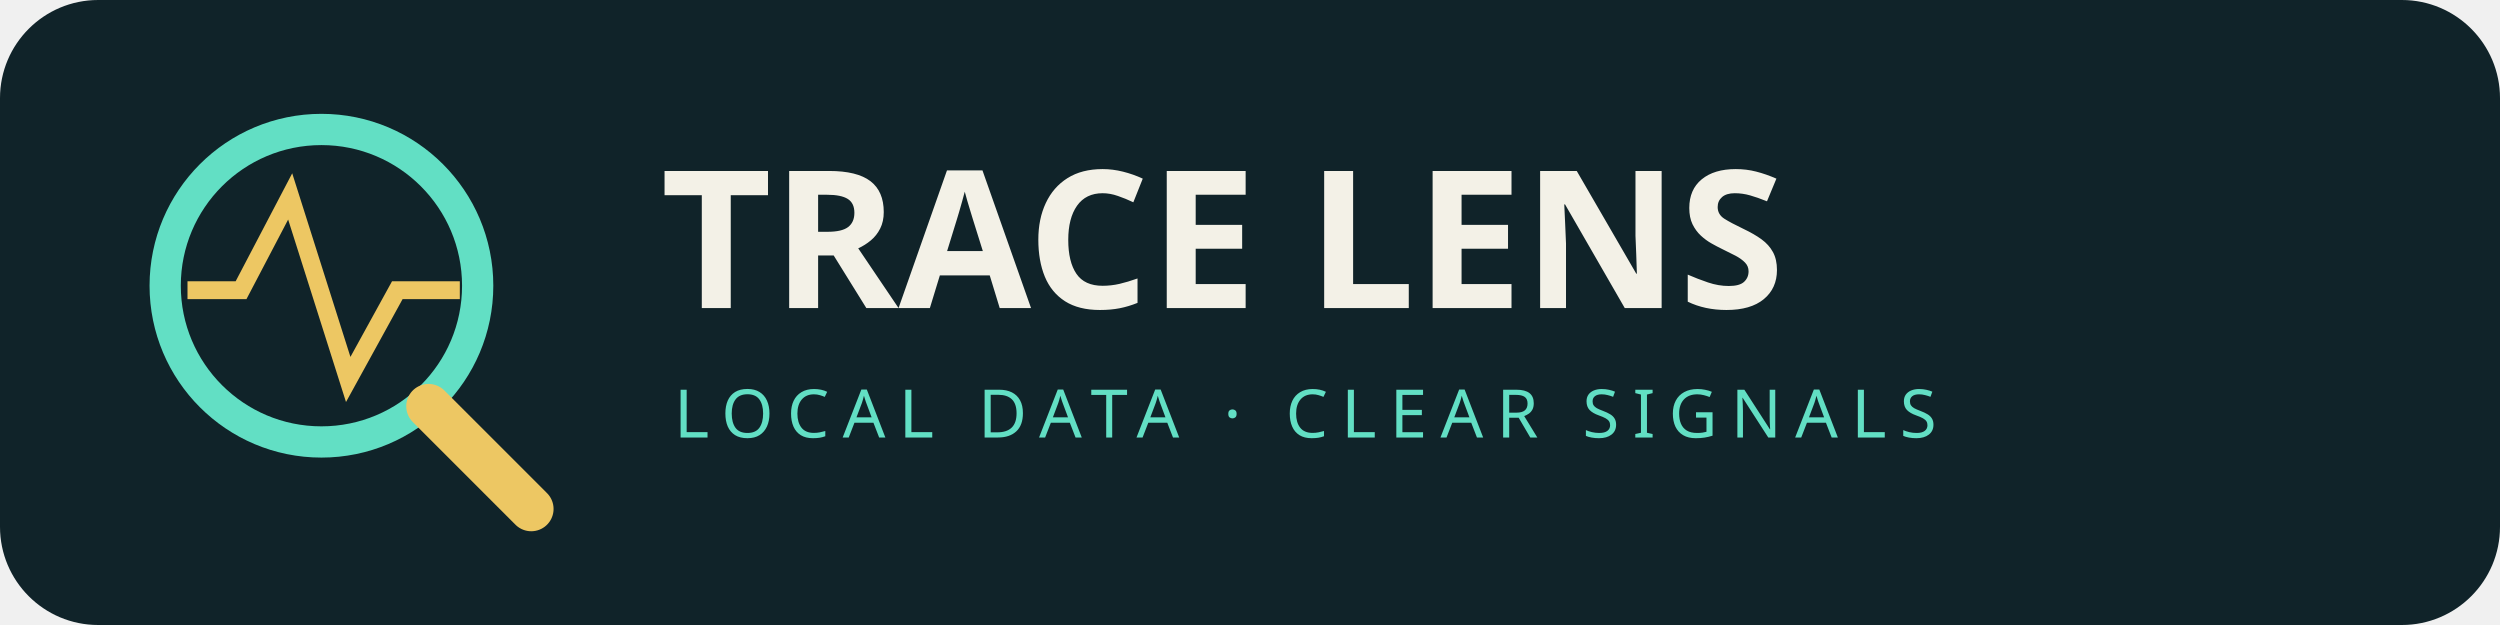
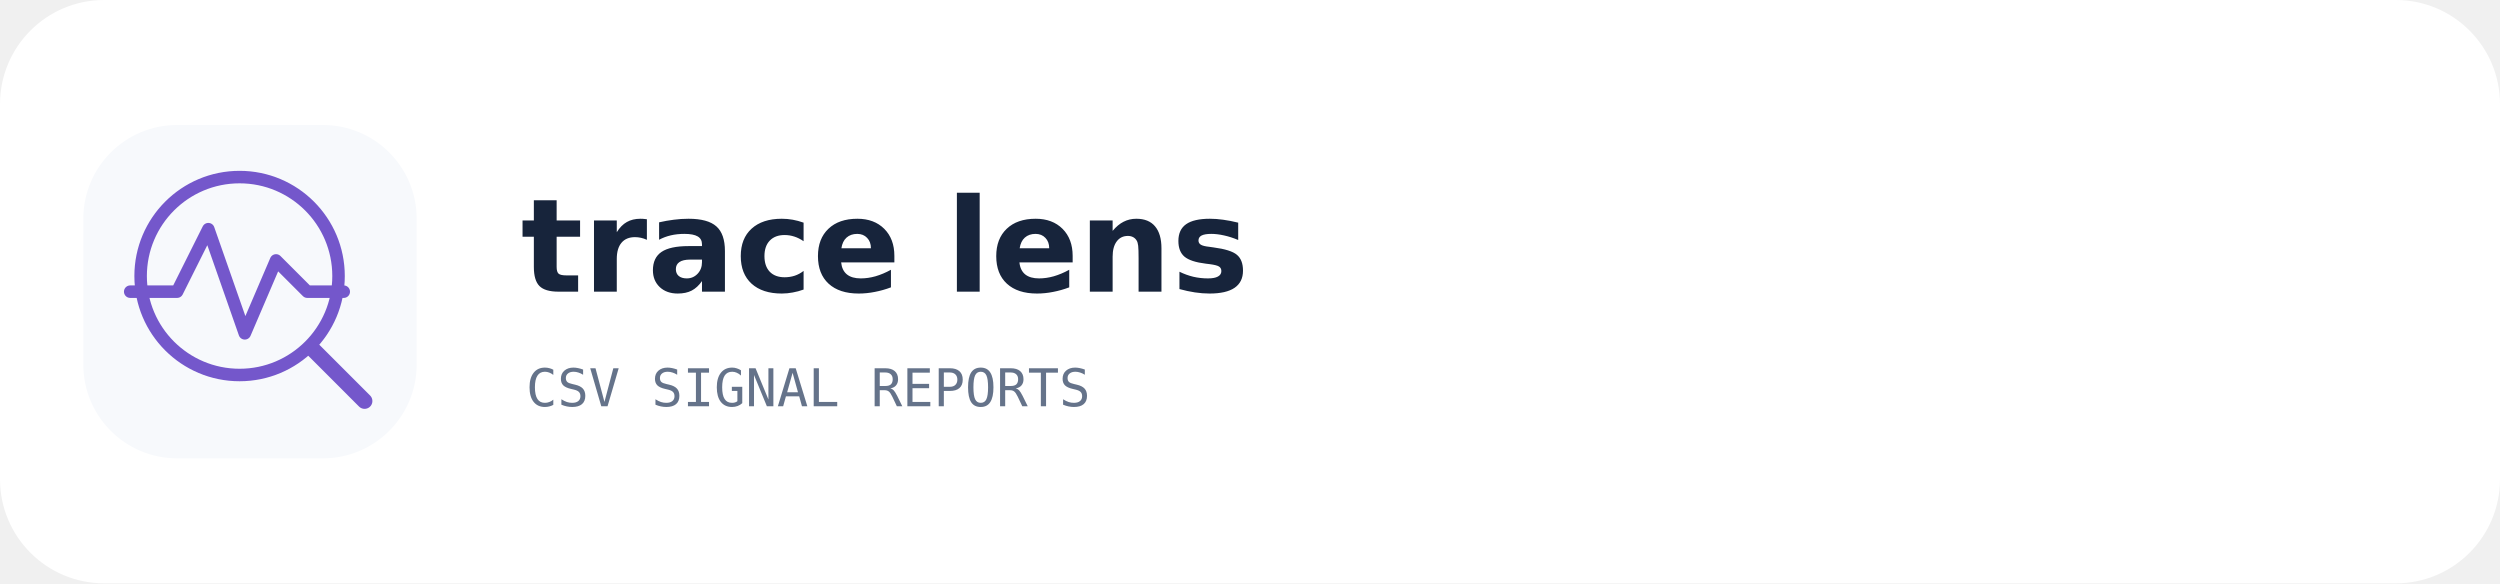
- <svg xmlns="http://www.w3.org/2000/svg" viewBox="0 0 560 140" role="img" aria-label="Trace Lens logo">
-   <rect width="560" height="140" rx="22" fill="#102329" />
-   <circle cx="72" cy="64" r="35" fill="none" stroke="#62dfc4" stroke-width="7" />
-   <path d="M96 91L119 114" stroke="#edc763" stroke-width="10" stroke-linecap="round" />
-   <path d="M42 65H54L65 44L78 85L89 65H103" fill="none" stroke="#edc763" stroke-width="4" />
-   <text x="148" y="69" font-family="sans-serif" font-size="43" font-weight="700" fill="#f3f1e7">TRACE LENS</text>
-   <text x="151" y="98" font-family="sans-serif" font-size="15" letter-spacing="3" fill="#62dfc4">LOCAL DATA · CLEAR SIGNALS</text>
+ <svg xmlns="http://www.w3.org/2000/svg" viewBox="0 0 480 112" width="480" height="112" role="img" aria-labelledby="title desc">
+   <rect x="0" y="0" width="480" height="112" rx="20" fill="#ffffff" />
+   <rect x="16" y="24" width="64" height="64" rx="18" fill="#f7f9fc" />
+   <circle cx="46" cy="53" r="19" fill="none" stroke="#7457cb" stroke-width="2.4" />
+   <line x1="60" y1="67" x2="70" y2="77" stroke="#7457cb" stroke-width="3" stroke-linecap="round" />
+   <path d="M25 56 L34 56 L40 44 L47 64 L53 50 L59 56 L66 56" fill="none" stroke="#7457cb" stroke-width="2.4" stroke-linecap="round" stroke-linejoin="round" />
+   <text x="100" y="56" font-family="DejaVu Sans,Arial,sans-serif" font-size="25" fill="#17243b" font-weight="600" text-anchor="start">trace lens</text>
+   <text x="101" y="78" font-family="DejaVu Sans Mono,monospace" font-size="10" fill="#65738a" font-weight="400" text-anchor="start">CSV SIGNAL REPORTS</text>
</svg>
